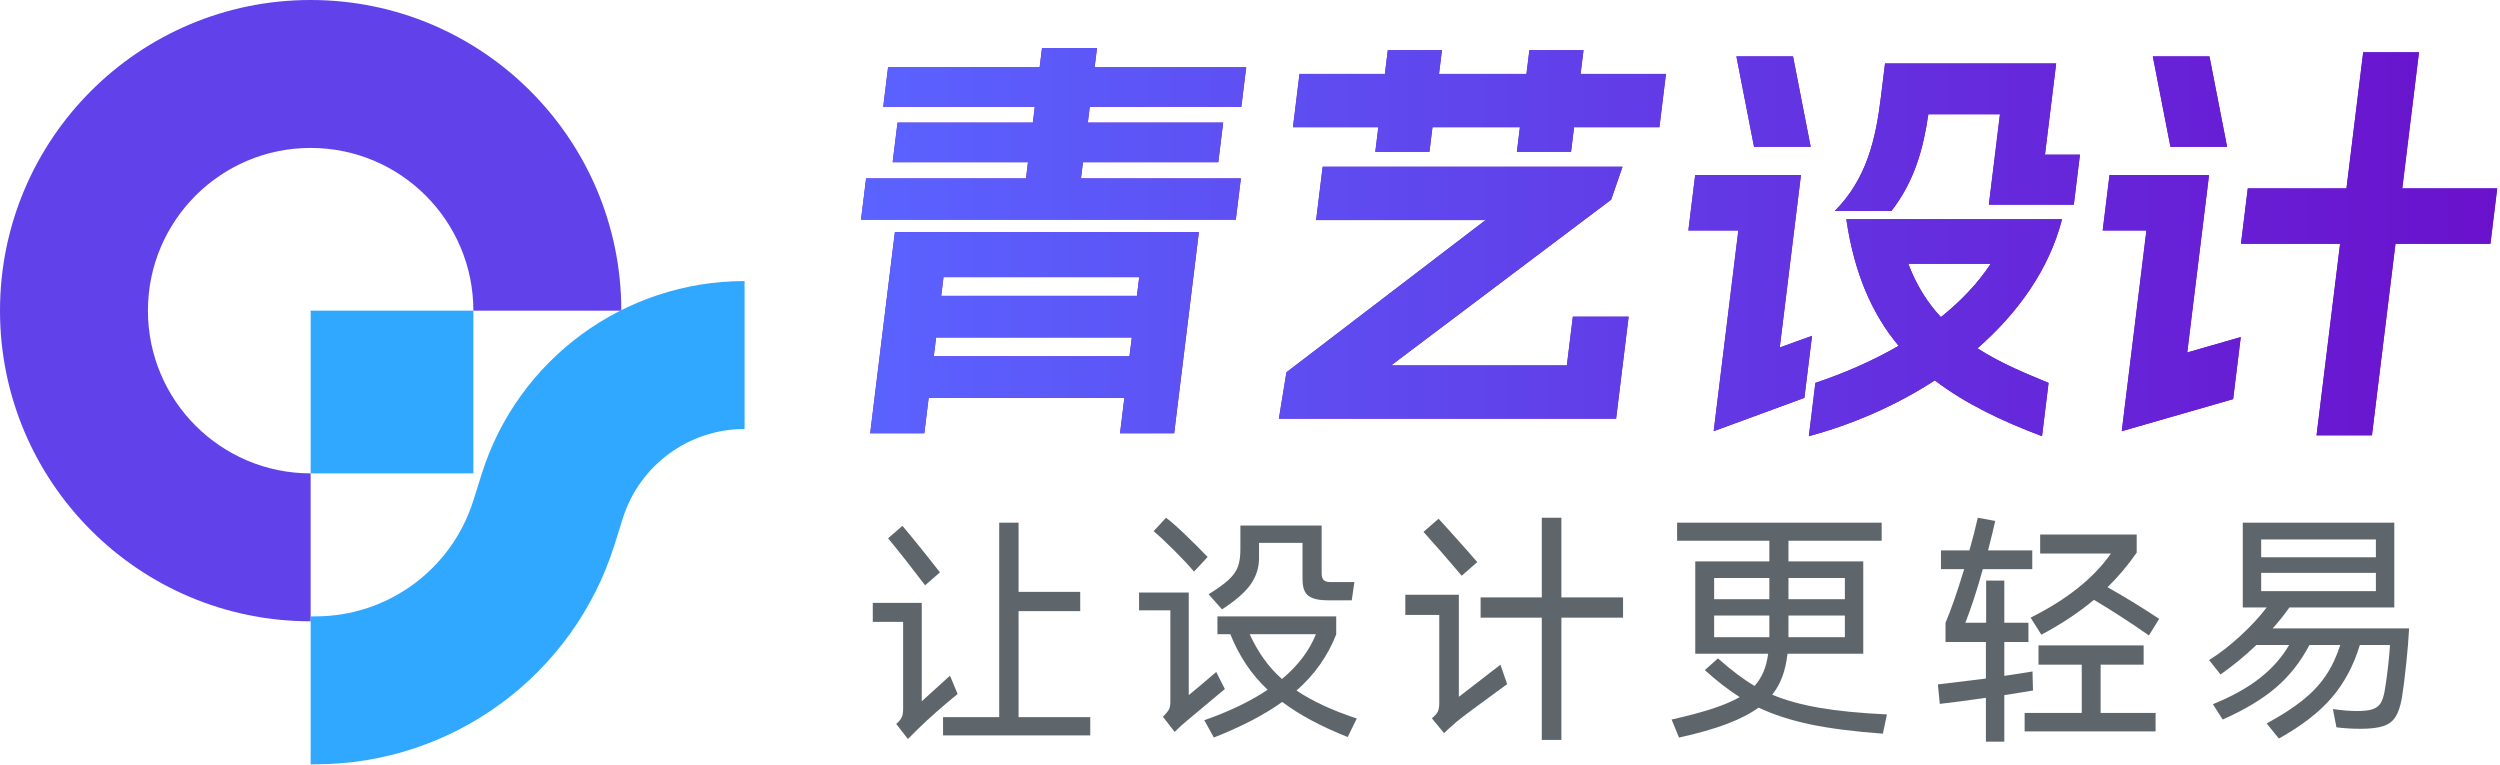
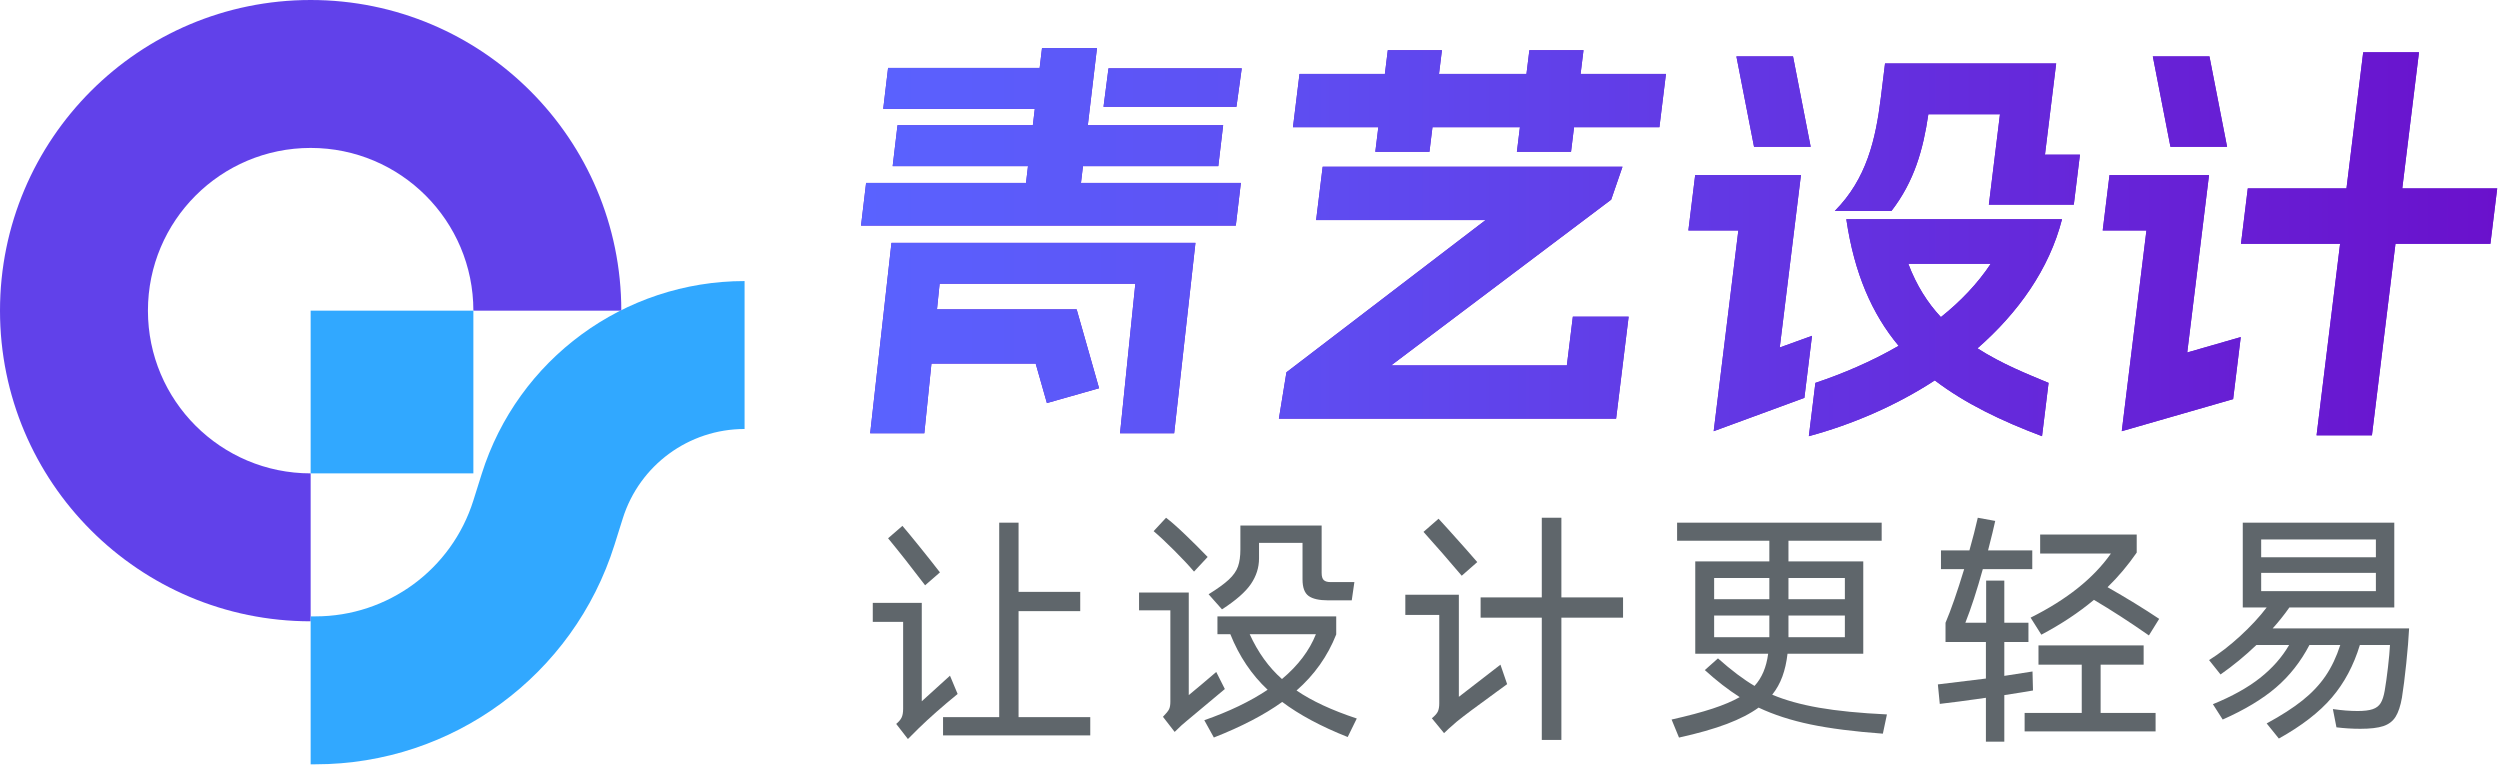
<svg xmlns="http://www.w3.org/2000/svg" xmlns:xlink="http://www.w3.org/1999/xlink" width="507px" height="155px" viewBox="0 0 507 155" version="1.1">
  <defs>
    <linearGradient x1="100%" y1="50%" x2="0%" y2="50%" id="linearGradient-1">
      <stop stop-color="#6A11CC" offset="0%" />
      <stop stop-color="#5A63FF" offset="100%" />
    </linearGradient>
-     <path d="M176.473,87.867 L187.452,87.867 L188.333,80.689 L228.024,80.689 L227.143,87.867 L238.121,87.867 L243.132,47.078 L181.484,47.078 L176.473,87.867 Z M174.617,44.545 L250.621,44.545 L251.649,36.184 L219.22,36.184 L219.625,32.891 L247.071,32.891 L248.056,24.868 L220.61,24.868 L221.005,21.659 L251.744,21.659 L252.73,13.637 L221.99,13.637 L222.468,9.752 L211.32,9.752 L210.843,13.637 L180.104,13.637 L179.118,21.659 L209.857,21.659 L209.463,24.868 L182.017,24.868 L181.032,32.891 L208.478,32.891 L208.073,36.184 L175.645,36.184 L174.617,44.545 Z M189.371,72.244 L189.838,68.444 L229.529,68.444 L229.062,72.244 L189.371,72.244 Z M190.875,59.999 L191.342,56.199 L231.033,56.199 L230.566,59.999 L190.875,59.999 Z M262.214,25.797 L279.526,25.797 L278.914,30.78 L289.892,30.78 L290.504,25.797 L308.239,25.797 L307.627,30.78 L318.605,30.78 L319.217,25.797 L336.529,25.797 L337.857,14.988 L320.545,14.988 L321.136,10.174 L310.158,10.174 L309.567,14.988 L291.832,14.988 L292.424,10.174 L281.445,10.174 L280.854,14.988 L263.542,14.988 L262.214,25.797 Z M418.178,44.46 C415.582,54.594 409.257,63.461 401.028,70.64 C406.038,73.849 411.194,75.875 415.452,77.649 L414.124,88.458 C405.81,85.334 398.476,81.787 392.375,77.142 C384.48,82.294 375.568,86.094 366.833,88.458 L368.161,77.649 C373.709,75.791 379.499,73.342 385.045,70.133 C379.669,63.715 376.041,55.439 374.434,44.46 Z M365.231,35.509 L360.935,70.471 L367.475,68.106 L365.929,80.689 L347.534,87.445 L352.535,46.741 L342.401,46.741 L343.781,35.509 L365.231,35.509 Z M329.041,33.82 L326.746,40.489 L282.121,74.102 L317.758,74.102 L318.972,64.221 L330.288,64.221 L327.746,84.911 L259.36,84.911 L260.891,75.5 L301.28,44.629 L266.91,44.629 L268.238,33.82 L329.041,33.82 Z M403.725,53.496 L387.004,53.496 C388.66,57.888 390.927,61.435 393.615,64.306 C397.545,61.181 401.032,57.55 403.725,53.496 Z M352.142,11.441 L355.718,29.766 L367.203,29.766 L363.627,11.441 L352.142,11.441 Z M490.573,10.596 L487.181,38.211 L506.435,38.211 L505.055,49.443 L485.801,49.443 L481.028,88.289 L469.797,88.289 L474.569,49.443 L454.47,49.443 L455.85,38.211 L475.864,38.211 L479.257,10.596 L490.573,10.596 Z M447.991,35.509 L443.571,71.484 L454.426,68.359 L452.88,80.942 L430.294,87.445 L435.295,46.741 L426.427,46.741 L427.807,35.509 L447.991,35.509 Z M416.992,12.877 L414.719,31.371 L421.813,31.371 L420.568,41.505 L403.341,41.505 L405.592,23.179 L391.067,23.179 C390.016,30.357 388.214,36.776 383.593,42.771 L372.108,42.771 C378.565,36.269 380.395,28.246 381.443,19.717 L382.283,12.877 L416.992,12.877 Z M448.076,11.441 L451.652,29.766 L440.167,29.766 L436.591,11.441 L448.076,11.441 Z" id="path-2" />
+     <path d="M187.452,87.867 L176.473,87.867 L180.79,49.254 L242.438,49.254 L238.121,87.867 L227.143,87.867 L230.246,57.541 L190.555,57.541 L190.022,62.737 L218.344,62.738 L219.481,66.733 L222.893,78.733 L212.313,81.742 L210.036,73.738 L188.897,73.737 L187.452,87.867 Z M174.617,45.752 L250.621,45.752 L251.649,37.101 L219.22,37.101 L219.625,33.694 L247.071,33.694 L248.056,25.393 L220.61,25.393 L222.468,9.752 L211.32,9.752 L210.843,13.771 L180.104,13.771 L179.118,22.072 L209.857,22.072 L209.463,25.393 L182.017,25.393 L181.032,33.694 L208.478,33.694 L208.073,37.101 L175.645,37.101 L174.617,45.752 Z M262.214,25.797 L279.526,25.797 L278.914,30.78 L289.892,30.78 L290.504,25.797 L308.239,25.797 L307.627,30.78 L318.605,30.78 L319.217,25.797 L336.529,25.797 L337.857,14.988 L320.545,14.988 L321.136,10.174 L310.158,10.174 L309.567,14.988 L291.832,14.988 L292.424,10.174 L281.445,10.174 L280.854,14.988 L263.542,14.988 L262.214,25.797 Z M418.178,44.46 C415.582,54.594 409.257,63.461 401.028,70.64 C406.038,73.849 411.194,75.875 415.452,77.649 L414.124,88.458 C405.81,85.334 398.476,81.787 392.375,77.142 C384.48,82.294 375.568,86.094 366.833,88.458 L368.161,77.649 C373.709,75.791 379.499,73.342 385.045,70.133 C379.669,63.715 376.041,55.439 374.434,44.46 Z M365.231,35.509 L360.935,70.471 L367.475,68.106 L365.929,80.689 L347.534,87.445 L352.535,46.741 L342.401,46.741 L343.781,35.509 L365.231,35.509 Z M329.041,33.82 L326.746,40.489 L282.121,74.102 L317.758,74.102 L318.972,64.221 L330.288,64.221 L327.746,84.911 L259.36,84.911 L260.891,75.5 L301.28,44.629 L266.91,44.629 L268.238,33.82 L329.041,33.82 Z M403.725,53.496 L387.004,53.496 C388.66,57.888 390.927,61.435 393.615,64.306 C397.545,61.181 401.032,57.55 403.725,53.496 Z M352.142,11.441 L355.718,29.766 L367.203,29.766 L363.627,11.441 L352.142,11.441 Z M490.573,10.596 L487.181,38.211 L506.435,38.211 L505.055,49.443 L485.801,49.443 L481.028,88.289 L469.797,88.289 L474.569,49.443 L454.47,49.443 L455.85,38.211 L475.864,38.211 L479.257,10.596 L490.573,10.596 Z M447.991,35.509 L443.571,71.484 L454.426,68.359 L452.88,80.942 L430.294,87.445 L435.295,46.741 L426.427,46.741 L427.807,35.509 L447.991,35.509 Z M416.992,12.877 L414.719,31.371 L421.813,31.371 L420.568,41.505 L403.341,41.505 L405.592,23.179 L391.067,23.179 C390.016,30.357 388.214,36.776 383.593,42.771 L372.108,42.771 C378.565,36.269 380.395,28.246 381.443,19.717 L382.283,12.877 L416.992,12.877 Z M448.076,11.441 L451.652,29.766 L440.167,29.766 L436.591,11.441 L448.076,11.441 Z M251.826,13.864 L250.75,21.653 L223.794,21.653 L224.803,13.864 L251.826,13.864 Z" id="path-2" />
  </defs>
  <g id="页面-1" stroke="none" stroke-width="1" fill="none" fill-rule="evenodd">
    <g id="logo">
      <g id="编组">
        <path d="M63,0 C97.794,0 126,28.206 126,63 L96,63 C96,44.775 81.225,30 63,30 C44.775,30 30,44.775 30,63 C30,81.225 44.775,96 63,96 L63,126 C28.206,126 0,97.794 0,63 C0,28.206 28.206,0 63,0 Z" id="路径" fill="#6141EA" fill-rule="nonzero" />
        <path d="M151,57 L151,87 C139.692,87 129.693,94.34 126.303,105.128 L124.617,110.496 C116.296,136.981 91.747,155 63.986,155 L63,155 L63,125 L63.986,125 C78.642,125 91.603,115.487 95.996,101.504 L97.683,96.136 C105,72.846 126.587,57 151,57 Z" id="路径" fill="#31A8FF" fill-rule="nonzero" />
        <rect id="矩形备份" fill="#31A8FF" x="63" y="63" width="33" height="33" />
      </g>
      <g id="形状结合备份" fill-rule="nonzero">
        <use fill="#6720D4" xlink:href="#path-2" />
        <use fill="url(#linearGradient-1)" xlink:href="#path-2" />
      </g>
      <g id="让设计更轻易" transform="translate(177, 105)" fill="#5F666B" fill-rule="nonzero">
        <path d="M29.565,18.936 L29.565,40.429 L44.105,40.429 L44.105,44.134 L14.249,44.134 L14.249,40.429 L25.639,40.429 L25.639,1 L29.565,1 L29.565,15.032 L42.07,15.032 L42.07,18.936 L29.565,18.936 Z M10.614,13.698 C7.965,10.207 5.461,7.028 3.102,4.162 L6.01,1.642 C6.882,2.663 8.07,4.105 9.572,5.966 C11.075,7.827 12.424,9.531 13.619,11.079 L10.614,13.698 Z M17.206,35.735 C14.104,38.271 11.471,40.593 9.306,42.701 L7.125,44.875 L4.75,41.812 C5.267,41.384 5.63,40.956 5.84,40.527 C6.05,40.099 6.155,39.506 6.155,38.749 L6.155,21.11 L0,21.11 L0,17.256 L9.936,17.256 L9.936,37.217 L15.655,32.029 L17.206,35.735 Z" id="形状" />
        <path d="M65.147,10.919 C64.113,9.701 62.781,8.276 61.149,6.646 C59.517,5.015 58.12,3.706 56.956,2.718 L59.477,0 C60.478,0.758 61.787,1.91 63.403,3.459 C65.018,5.007 66.521,6.506 67.91,7.955 L65.147,10.919 Z M78.331,8.251 C78.331,10.096 77.781,11.825 76.683,13.439 C75.584,15.053 73.629,16.766 70.818,18.578 L68.104,15.515 C69.913,14.395 71.279,13.406 72.199,12.55 C73.12,11.694 73.742,10.804 74.065,9.882 C74.389,8.96 74.55,7.807 74.55,6.423 L74.55,1.581 L91.029,1.581 L91.029,11.166 C91.029,11.891 91.174,12.385 91.465,12.649 C91.756,12.912 92.192,13.044 92.774,13.044 L97.669,13.044 L97.136,16.75 L92.338,16.75 C90.528,16.75 89.211,16.453 88.387,15.86 C87.564,15.267 87.152,14.148 87.152,12.501 L87.152,5.089 L78.331,5.089 L78.331,8.251 Z M71.4,34.735 L63.597,41.257 C63.08,41.652 62.288,42.377 61.222,43.431 L58.847,40.367 C59.493,39.709 59.905,39.198 60.083,38.836 C60.26,38.473 60.349,37.963 60.349,37.304 L60.349,18.776 L54,18.776 L54,15.169 L64.081,15.169 L64.081,35.97 C64.663,35.509 65.551,34.768 66.747,33.747 C67.942,32.725 68.912,31.902 69.655,31.276 L71.4,34.735 Z M96.312,44.468 C90.916,42.327 86.489,39.956 83.032,37.353 C79.413,39.956 74.792,42.36 69.17,44.567 L67.232,41.059 C72.24,39.313 76.521,37.255 80.075,34.883 C76.812,31.82 74.292,28.064 72.514,23.618 L69.897,23.618 L69.897,20.011 L93.985,20.011 L93.985,23.667 C92.241,28.081 89.559,31.869 85.94,35.031 C89.009,37.139 93.081,39.033 98.154,40.713 L96.312,44.468 Z M76.44,23.618 C78.121,27.307 80.302,30.337 82.983,32.709 C86.247,29.975 88.541,26.945 89.866,23.618 L76.44,23.618 Z" id="形状" />
        <path d="M139.649,16.157 L152.154,16.157 L152.154,20.258 L139.649,20.258 L139.649,45.061 L135.675,45.061 L135.675,20.258 L123.267,20.258 L123.267,16.157 L135.675,16.157 L135.675,0 L139.649,0 L139.649,16.157 Z M119.438,11.759 C116.821,8.663 114.236,5.699 111.684,2.866 L114.737,0.198 C115.803,1.383 116.466,2.108 116.724,2.372 C119.568,5.534 121.522,7.741 122.589,8.992 L119.438,11.759 Z M118.857,36.316 L127.29,29.794 L128.647,33.747 L126.611,35.229 C122.476,38.226 119.745,40.269 118.42,41.356 C117.128,42.475 116.272,43.25 115.852,43.678 L113.38,40.664 C113.994,40.17 114.398,39.717 114.592,39.305 C114.785,38.893 114.882,38.342 114.882,37.65 L114.882,19.714 L108,19.714 L108,15.613 L118.857,15.613 L118.857,36.316 Z" id="形状" />
        <path d="M204.845,43.788 C198.997,43.36 194.101,42.734 190.159,41.911 C186.217,41.087 182.712,39.951 179.642,38.502 C177.962,39.72 175.821,40.824 173.22,41.812 C170.619,42.8 167.38,43.723 163.502,44.579 L162,40.923 C165.36,40.165 168.139,39.424 170.336,38.699 C172.534,37.975 174.359,37.201 175.813,36.377 C173.487,34.895 171.128,33.067 168.737,30.893 L171.403,28.521 C174.149,30.958 176.621,32.82 178.818,34.104 C180.304,32.49 181.225,30.316 181.581,27.582 L166.798,27.582 L166.798,8.856 L181.823,8.856 L181.823,4.656 L163.115,4.656 L163.115,1 L204.603,1 L204.603,4.656 L185.7,4.656 L185.7,8.856 L200.871,8.856 L200.871,27.582 L185.507,27.582 C185.313,29.295 184.965,30.835 184.465,32.202 C183.964,33.569 183.277,34.796 182.405,35.883 C185.054,37.003 188.221,37.884 191.904,38.526 C195.588,39.169 200.176,39.622 205.669,39.885 L204.845,43.788 Z M181.823,16.515 L181.823,12.216 L170.627,12.216 L170.627,16.515 L181.823,16.515 Z M197.139,16.515 L197.139,12.216 L185.7,12.216 L185.7,16.515 L197.139,16.515 Z M170.627,19.825 L170.627,24.222 L181.823,24.222 L181.823,23.284 L181.823,19.825 L170.627,19.825 Z M185.7,24.222 L197.139,24.222 L197.139,19.825 L185.7,19.825 L185.7,23.432 L185.7,24.222 Z" id="形状" />
        <path d="M235.29,35.031 C234.191,35.229 232.253,35.542 229.474,35.97 L229.474,45.407 L225.742,45.407 L225.742,36.513 C221.606,37.106 218.488,37.518 216.388,37.749 L216,33.796 L225.742,32.61 L225.742,25.199 L217.551,25.199 L217.551,21.295 C218.65,18.726 219.91,15.103 221.331,10.425 L216.63,10.425 L216.63,6.621 L222.398,6.621 C223.076,4.216 223.642,2.009 224.094,0 L227.632,0.642 C227.374,1.861 226.889,3.854 226.178,6.621 L235.145,6.621 L235.145,10.425 L225.112,10.425 C223.916,14.74 222.737,18.364 221.574,21.295 L225.79,21.295 L225.79,12.748 L229.474,12.748 L229.474,21.295 L234.369,21.295 L234.369,25.199 L229.474,25.199 L229.474,32.067 L235.193,31.177 L235.29,35.031 Z M234.805,20.258 C242.14,16.602 247.568,12.27 251.09,7.263 L236.744,7.263 L236.744,3.409 L256.325,3.409 L256.325,7.066 C254.548,9.635 252.577,11.974 250.412,14.082 C254.289,16.289 257.779,18.43 260.881,20.505 L258.797,23.865 C254.984,21.197 251.268,18.792 247.649,16.651 C244.579,19.22 241.025,21.575 236.986,23.716 L234.805,20.258 Z M257.73,29.794 L249.006,29.794 L249.006,39.577 L260.154,39.577 L260.154,43.332 L233.594,43.332 L233.594,39.577 L245.177,39.577 L245.177,29.794 L236.405,29.794 L236.405,25.89 L257.73,25.89 L257.73,29.794 Z" id="形状" />
        <path d="M311.567,22.444 C311.47,24.42 311.276,26.8 310.985,29.583 C310.695,32.367 310.404,34.664 310.113,36.476 C309.822,38.156 309.394,39.449 308.829,40.354 C308.263,41.26 307.431,41.894 306.333,42.257 C305.234,42.619 303.683,42.8 301.68,42.8 C300.064,42.8 298.449,42.701 296.833,42.504 L296.106,38.798 C297.915,39.062 299.596,39.193 301.147,39.193 C302.439,39.193 303.449,39.07 304.176,38.823 C304.903,38.576 305.444,38.164 305.799,37.588 C306.155,37.011 306.43,36.163 306.623,35.043 C306.85,33.725 307.068,32.161 307.278,30.349 C307.488,28.537 307.625,27.022 307.69,25.803 L301.583,25.803 C300.323,29.954 298.424,33.511 295.888,36.476 C293.351,39.44 289.773,42.207 285.152,44.777 L282.681,41.713 C285.653,40.099 288.085,38.535 289.975,37.019 C291.865,35.504 293.416,33.857 294.628,32.078 C295.839,30.3 296.833,28.208 297.608,25.803 L291.356,25.803 C289.579,29.196 287.317,32.07 284.571,34.425 C281.824,36.781 278.222,38.946 273.763,40.923 L271.775,37.81 C275.653,36.229 278.836,34.458 281.324,32.498 C283.811,30.538 285.782,28.307 287.237,25.803 L280.597,25.803 C278.335,27.977 275.911,29.97 273.326,31.782 L271,28.867 C273.1,27.549 275.209,25.919 277.325,23.975 C279.441,22.032 281.227,20.105 282.681,18.194 L277.834,18.194 L277.834,1 L308.562,1 L308.562,18.194 L287.285,18.194 C286.219,19.71 285.088,21.126 283.892,22.444 L311.567,22.444 Z M304.83,8.016 L304.83,4.409 L281.566,4.409 L281.566,8.016 L304.83,8.016 Z M304.83,11.178 L281.566,11.178 L281.566,14.884 L304.83,14.884 L304.83,11.178 Z" id="形状" />
      </g>
    </g>
  </g>
</svg>
